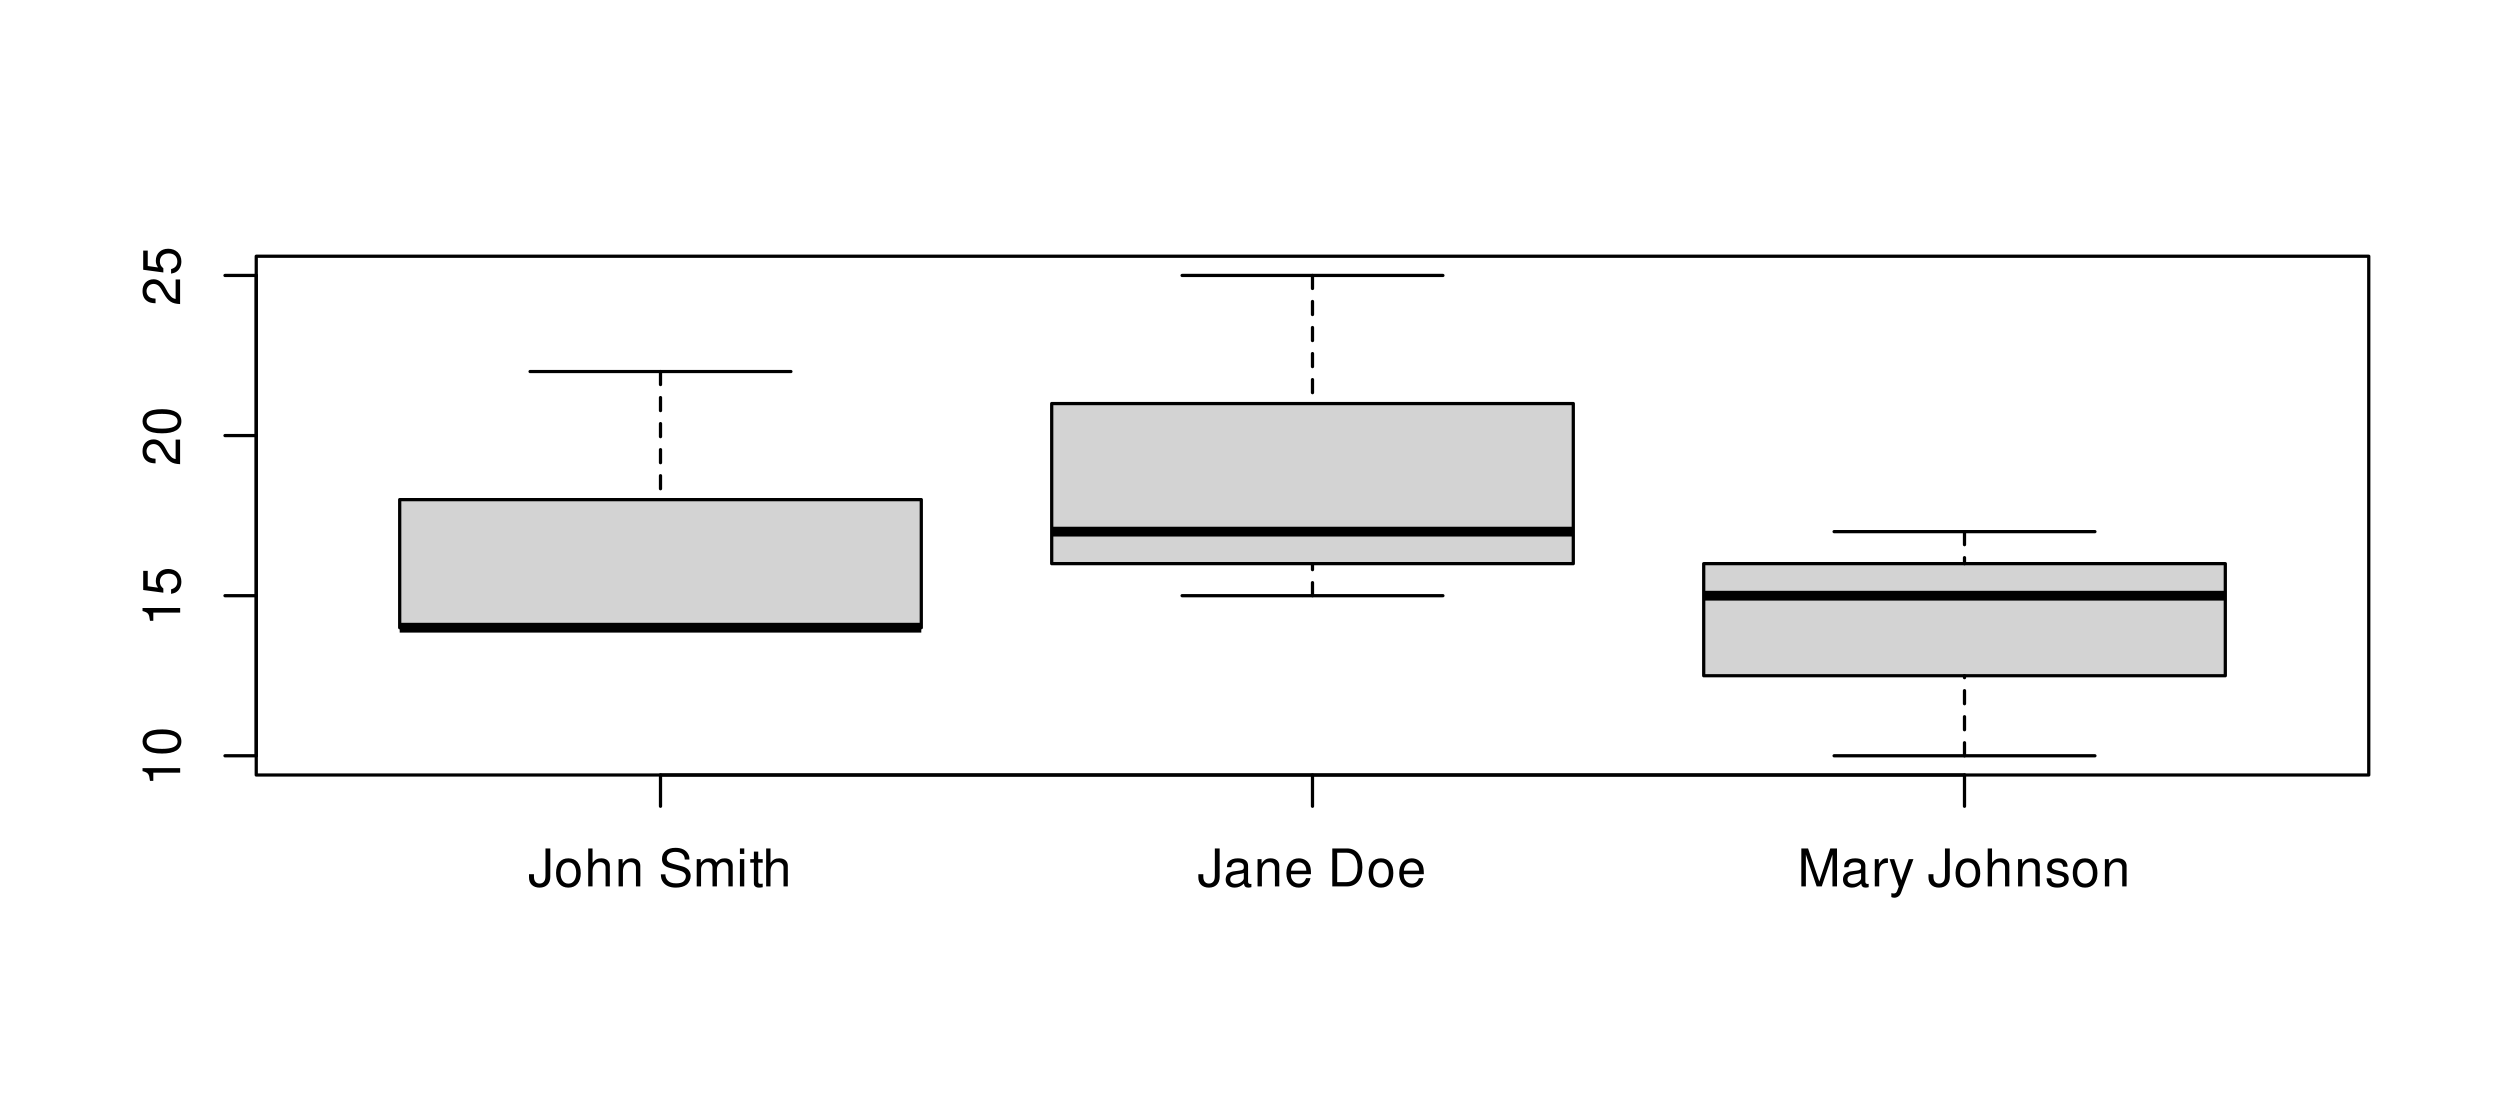
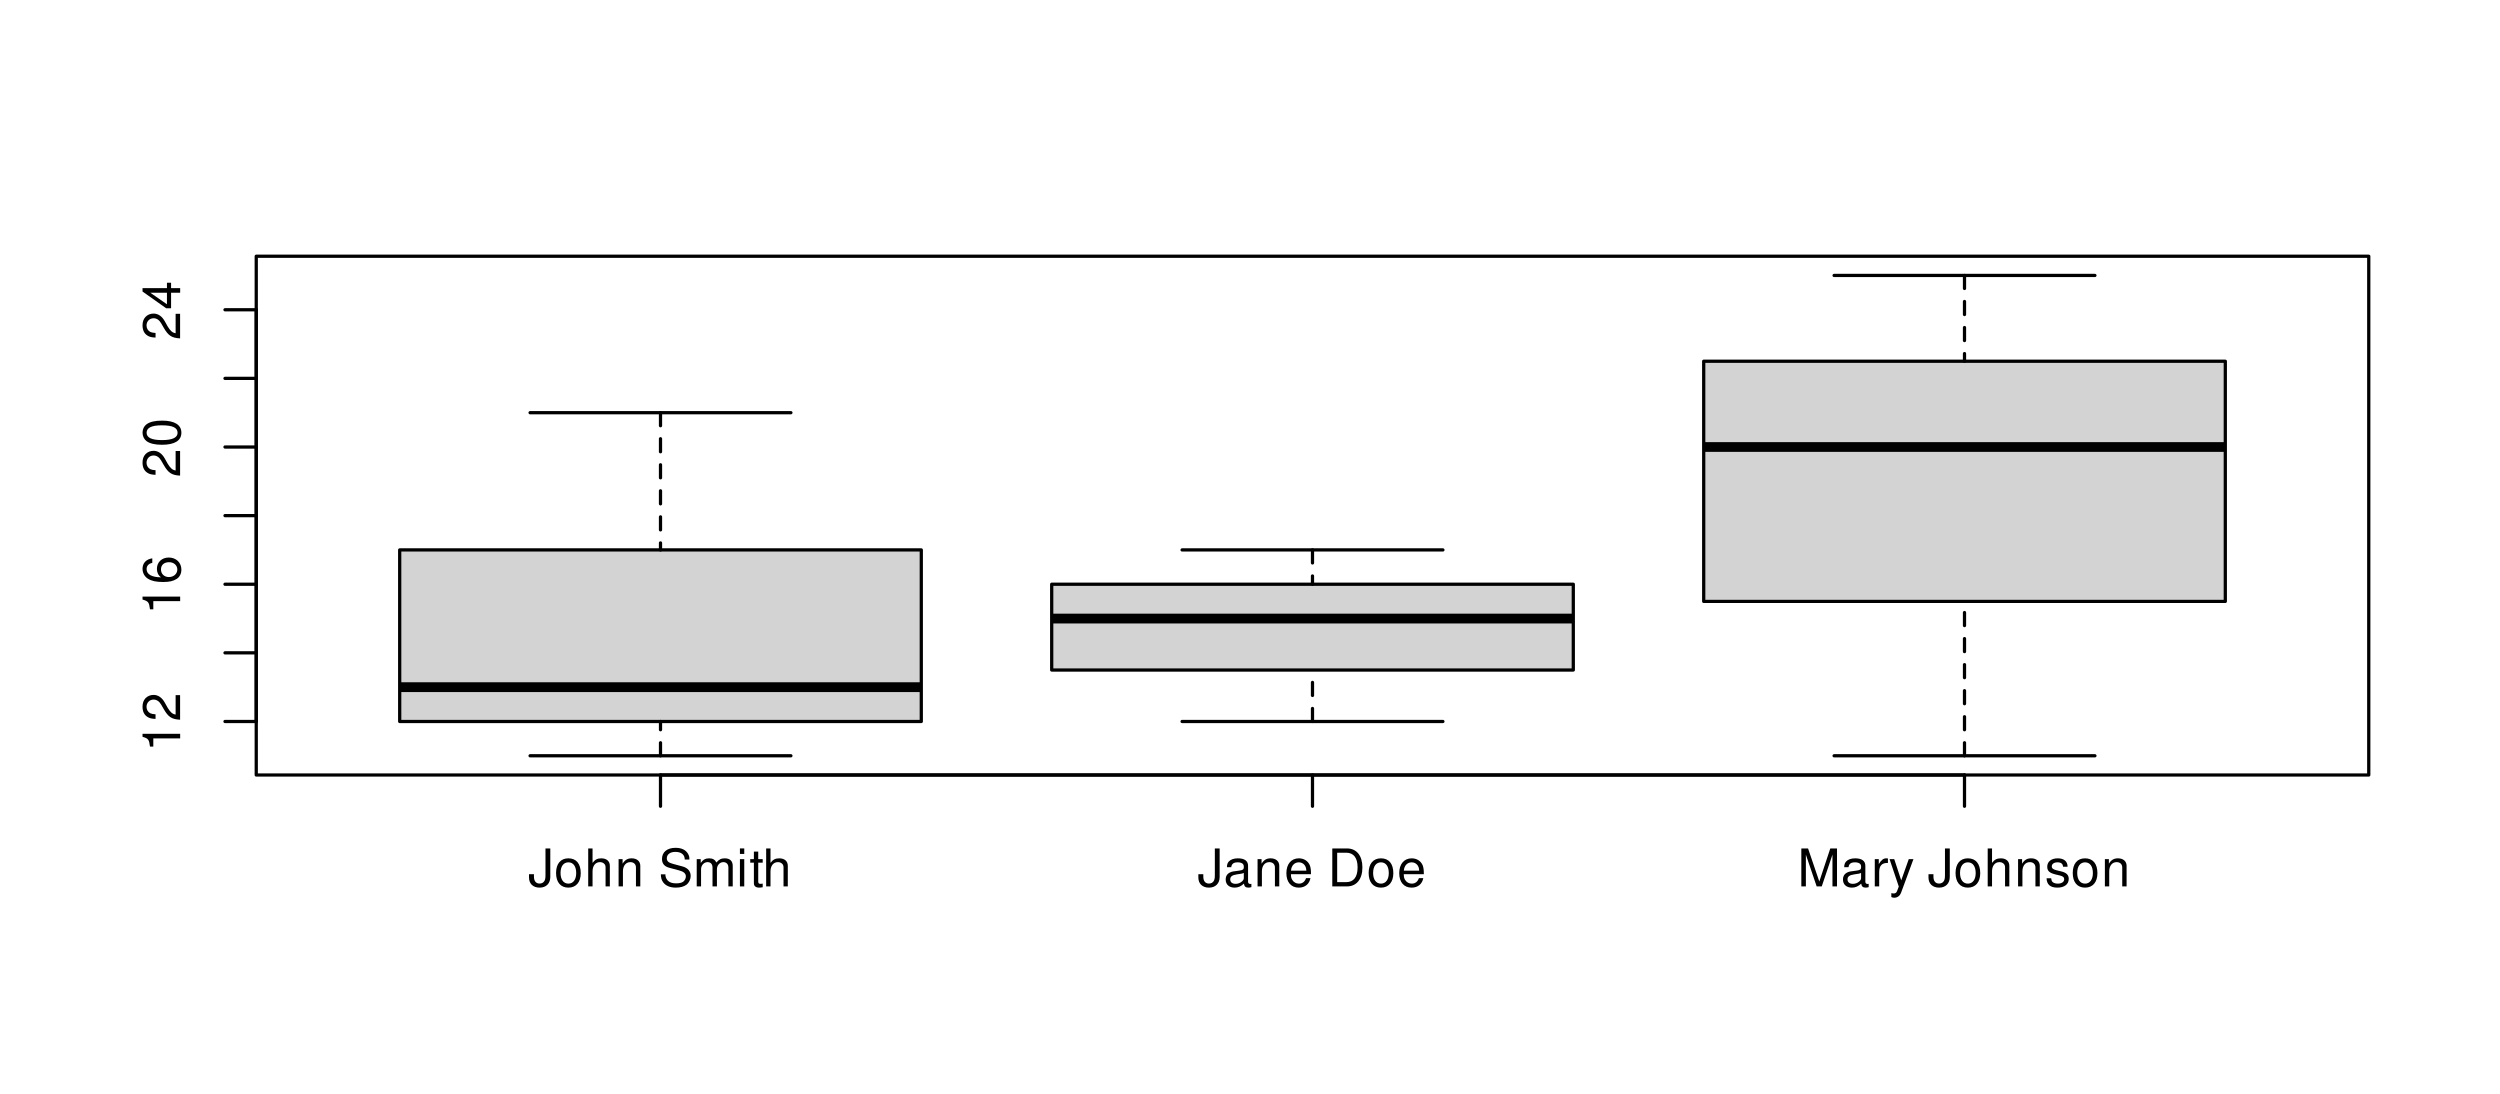
<svg xmlns="http://www.w3.org/2000/svg" xmlns:xlink="http://www.w3.org/1999/xlink" width="576pt" height="252pt" viewBox="0 0 576 252" version="1.1">
  <defs>
    <g>
      <symbol overflow="visible" id="glyph0-0">
        <path style="stroke:none;" d="" />
      </symbol>
      <symbol overflow="visible" id="glyph0-1">
        <path style="stroke:none;" d="M 4 -8.75 L 4 -2.594 C 4 -1.891 3.922 -1.5 3.719 -1.203 C 3.5 -0.859 3.094 -0.656 2.656 -0.656 C 1.812 -0.656 1.344 -1.219 1.344 -2.25 L 1.344 -2.812 L 0.203 -2.812 L 0.203 -2.047 C 0.203 -0.625 1.141 0.281 2.641 0.281 C 4.156 0.281 5.109 -0.672 5.109 -2.188 L 5.109 -8.75 Z M 4 -8.75 " />
      </symbol>
      <symbol overflow="visible" id="glyph0-2">
        <path style="stroke:none;" d="M 3.266 -6.469 C 1.484 -6.469 0.438 -5.203 0.438 -3.094 C 0.438 -0.969 1.484 0.281 3.281 0.281 C 5.047 0.281 6.125 -0.984 6.125 -3.047 C 6.125 -5.234 5.094 -6.469 3.266 -6.469 Z M 3.281 -5.547 C 4.406 -5.547 5.078 -4.625 5.078 -3.062 C 5.078 -1.578 4.375 -0.641 3.281 -0.641 C 2.156 -0.641 1.469 -1.578 1.469 -3.094 C 1.469 -4.625 2.156 -5.547 3.281 -5.547 Z M 3.281 -5.547 " />
      </symbol>
      <symbol overflow="visible" id="glyph0-3">
        <path style="stroke:none;" d="M 0.844 -8.75 L 0.844 0 L 1.844 0 L 1.844 -3.469 C 1.844 -4.75 2.516 -5.594 3.547 -5.594 C 3.875 -5.594 4.188 -5.5 4.422 -5.312 C 4.719 -5.094 4.844 -4.797 4.844 -4.359 L 4.844 0 L 5.828 0 L 5.828 -4.75 C 5.828 -5.812 5.078 -6.469 3.859 -6.469 C 2.969 -6.469 2.422 -6.188 1.844 -5.422 L 1.844 -8.75 Z M 0.844 -8.75 " />
      </symbol>
      <symbol overflow="visible" id="glyph0-4">
        <path style="stroke:none;" d="M 0.844 -6.281 L 0.844 0 L 1.844 0 L 1.844 -3.469 C 1.844 -4.75 2.516 -5.594 3.547 -5.594 C 4.344 -5.594 4.844 -5.109 4.844 -4.359 L 4.844 0 L 5.844 0 L 5.844 -4.75 C 5.844 -5.797 5.062 -6.469 3.859 -6.469 C 2.922 -6.469 2.312 -6.109 1.766 -5.234 L 1.766 -6.281 Z M 0.844 -6.281 " />
      </symbol>
      <symbol overflow="visible" id="glyph0-5">
        <path style="stroke:none;" d="" />
      </symbol>
      <symbol overflow="visible" id="glyph0-6">
        <path style="stroke:none;" d="M 7.156 -6.188 C 7.156 -6.781 7.109 -6.953 6.922 -7.359 C 6.438 -8.359 5.422 -8.891 3.953 -8.891 C 2.031 -8.891 0.844 -7.906 0.844 -6.328 C 0.844 -5.25 1.406 -4.578 2.562 -4.281 L 4.734 -3.703 C 5.844 -3.422 6.344 -2.969 6.344 -2.297 C 6.344 -1.828 6.078 -1.344 5.719 -1.078 C 5.359 -0.828 4.812 -0.703 4.109 -0.703 C 3.141 -0.703 2.516 -0.938 2.094 -1.438 C 1.766 -1.828 1.625 -2.25 1.625 -2.781 L 0.578 -2.781 C 0.594 -1.984 0.75 -1.453 1.094 -0.969 C 1.688 -0.141 2.703 0.281 4.031 0.281 C 5.078 0.281 5.922 0.031 6.484 -0.391 C 7.078 -0.859 7.453 -1.641 7.453 -2.406 C 7.453 -3.484 6.781 -4.266 5.594 -4.594 L 3.391 -5.188 C 2.344 -5.469 1.953 -5.812 1.953 -6.484 C 1.953 -7.375 2.734 -7.953 3.906 -7.953 C 5.297 -7.953 6.078 -7.328 6.094 -6.188 Z M 7.156 -6.188 " />
      </symbol>
      <symbol overflow="visible" id="glyph0-7">
        <path style="stroke:none;" d="M 0.844 -6.281 L 0.844 0 L 1.844 0 L 1.844 -3.953 C 1.844 -4.859 2.516 -5.594 3.328 -5.594 C 4.062 -5.594 4.484 -5.141 4.484 -4.328 L 4.484 0 L 5.5 0 L 5.5 -3.953 C 5.5 -4.859 6.156 -5.594 6.969 -5.594 C 7.703 -5.594 8.141 -5.125 8.141 -4.328 L 8.141 0 L 9.141 0 L 9.141 -4.719 C 9.141 -5.844 8.5 -6.469 7.312 -6.469 C 6.484 -6.469 5.969 -6.219 5.391 -5.516 C 5.016 -6.188 4.516 -6.469 3.703 -6.469 C 2.859 -6.469 2.297 -6.156 1.766 -5.406 L 1.766 -6.281 Z M 0.844 -6.281 " />
      </symbol>
      <symbol overflow="visible" id="glyph0-8">
        <path style="stroke:none;" d="M 1.797 -6.281 L 0.797 -6.281 L 0.797 0 L 1.797 0 Z M 1.797 -8.75 L 0.797 -8.75 L 0.797 -7.484 L 1.797 -7.484 Z M 1.797 -8.75 " />
      </symbol>
      <symbol overflow="visible" id="glyph0-9">
        <path style="stroke:none;" d="M 3.047 -6.281 L 2.016 -6.281 L 2.016 -8.016 L 1.016 -8.016 L 1.016 -6.281 L 0.172 -6.281 L 0.172 -5.469 L 1.016 -5.469 L 1.016 -0.719 C 1.016 -0.078 1.453 0.281 2.234 0.281 C 2.5 0.281 2.719 0.25 3.047 0.188 L 3.047 -0.641 C 2.906 -0.609 2.766 -0.594 2.562 -0.594 C 2.141 -0.594 2.016 -0.719 2.016 -1.156 L 2.016 -5.469 L 3.047 -5.469 Z M 3.047 -6.281 " />
      </symbol>
      <symbol overflow="visible" id="glyph0-10">
        <path style="stroke:none;" d="M 6.422 -0.594 C 6.312 -0.562 6.266 -0.562 6.203 -0.562 C 5.859 -0.562 5.656 -0.75 5.656 -1.062 L 5.656 -4.75 C 5.656 -5.875 4.844 -6.469 3.297 -6.469 C 2.375 -6.469 1.641 -6.203 1.219 -5.734 C 0.922 -5.406 0.797 -5.047 0.781 -4.422 L 1.781 -4.422 C 1.875 -5.203 2.328 -5.547 3.266 -5.547 C 4.172 -5.547 4.672 -5.203 4.672 -4.609 L 4.672 -4.344 C 4.656 -3.906 4.438 -3.75 3.625 -3.641 C 2.203 -3.469 1.984 -3.422 1.609 -3.266 C 0.875 -2.953 0.5 -2.406 0.5 -1.578 C 0.5 -0.438 1.297 0.281 2.562 0.281 C 3.359 0.281 4 0 4.703 -0.641 C 4.781 0 5.094 0.281 5.734 0.281 C 5.953 0.281 6.078 0.25 6.422 0.172 Z M 4.672 -1.984 C 4.672 -1.641 4.578 -1.438 4.266 -1.156 C 3.859 -0.797 3.375 -0.594 2.781 -0.594 C 2 -0.594 1.547 -0.969 1.547 -1.609 C 1.547 -2.266 1.984 -2.609 3.062 -2.766 C 4.125 -2.906 4.328 -2.953 4.672 -3.109 Z M 4.672 -1.984 " />
      </symbol>
      <symbol overflow="visible" id="glyph0-11">
        <path style="stroke:none;" d="M 6.156 -2.812 C 6.156 -3.766 6.078 -4.344 5.906 -4.812 C 5.5 -5.844 4.531 -6.469 3.359 -6.469 C 1.609 -6.469 0.484 -5.141 0.484 -3.062 C 0.484 -0.984 1.562 0.281 3.344 0.281 C 4.781 0.281 5.766 -0.547 6.031 -1.906 L 5.016 -1.906 C 4.734 -1.078 4.172 -0.641 3.375 -0.641 C 2.734 -0.641 2.203 -0.938 1.859 -1.469 C 1.625 -1.828 1.531 -2.188 1.531 -2.812 Z M 1.547 -3.625 C 1.625 -4.781 2.344 -5.547 3.344 -5.547 C 4.375 -5.547 5.078 -4.75 5.078 -3.625 Z M 1.547 -3.625 " />
      </symbol>
      <symbol overflow="visible" id="glyph0-12">
        <path style="stroke:none;" d="M 1.062 0 L 4.438 0 C 6.641 0 8 -1.656 8 -4.375 C 8 -7.094 6.656 -8.75 4.438 -8.75 L 1.062 -8.75 Z M 2.188 -0.984 L 2.188 -7.766 L 4.25 -7.766 C 5.969 -7.766 6.891 -6.594 6.891 -4.375 C 6.891 -2.141 5.969 -0.984 4.25 -0.984 Z M 2.188 -0.984 " />
      </symbol>
      <symbol overflow="visible" id="glyph0-13">
        <path style="stroke:none;" d="M 5.609 0 L 8.078 -7.328 L 8.078 0 L 9.125 0 L 9.125 -8.75 L 7.578 -8.75 L 5.047 -1.125 L 2.453 -8.75 L 0.906 -8.75 L 0.906 0 L 1.953 0 L 1.953 -7.328 L 4.438 0 Z M 5.609 0 " />
      </symbol>
      <symbol overflow="visible" id="glyph0-14">
        <path style="stroke:none;" d="M 0.828 -6.281 L 0.828 0 L 1.844 0 L 1.844 -3.266 C 1.844 -4.781 2.469 -5.453 3.859 -5.406 L 3.859 -6.438 C 3.688 -6.453 3.594 -6.469 3.469 -6.469 C 2.812 -6.469 2.328 -6.078 1.75 -5.141 L 1.75 -6.281 Z M 0.828 -6.281 " />
      </symbol>
      <symbol overflow="visible" id="glyph0-15">
        <path style="stroke:none;" d="M 4.656 -6.281 L 2.922 -1.391 L 1.312 -6.281 L 0.234 -6.281 L 2.359 0.031 L 1.984 1.016 C 1.812 1.469 1.594 1.625 1.172 1.625 C 1.016 1.625 0.859 1.609 0.641 1.562 L 0.641 2.453 C 0.859 2.562 1.062 2.609 1.312 2.609 C 1.641 2.609 1.984 2.516 2.25 2.312 C 2.562 2.094 2.75 1.828 2.938 1.312 L 5.734 -6.281 Z M 4.656 -6.281 " />
      </symbol>
      <symbol overflow="visible" id="glyph0-16">
        <path style="stroke:none;" d="M 5.25 -4.531 C 5.25 -5.766 4.422 -6.469 2.969 -6.469 C 1.516 -6.469 0.562 -5.719 0.562 -4.547 C 0.562 -3.562 1.062 -3.094 2.562 -2.734 L 3.484 -2.516 C 4.188 -2.344 4.469 -2.094 4.469 -1.641 C 4.469 -1.047 3.875 -0.641 3 -0.641 C 2.453 -0.641 2 -0.797 1.75 -1.062 C 1.594 -1.25 1.531 -1.422 1.469 -1.875 L 0.406 -1.875 C 0.453 -0.422 1.266 0.281 2.922 0.281 C 4.5 0.281 5.516 -0.5 5.516 -1.719 C 5.516 -2.656 4.984 -3.172 3.734 -3.469 L 2.766 -3.703 C 1.953 -3.891 1.609 -4.156 1.609 -4.594 C 1.609 -5.188 2.125 -5.547 2.938 -5.547 C 3.75 -5.547 4.172 -5.203 4.203 -4.531 Z M 5.25 -4.531 " />
      </symbol>
      <symbol overflow="visible" id="glyph1-0">
        <path style="stroke:none;" d="" />
      </symbol>
      <symbol overflow="visible" id="glyph1-1">
        <path style="stroke:none;" d="M -6.188 -3.109 L 0 -3.109 L 0 -4.156 L -8.672 -4.156 L -8.672 -3.469 C -7.344 -3.094 -7.156 -2.859 -6.953 -1.219 L -6.188 -1.219 Z M -6.188 -3.109 " />
      </symbol>
      <symbol overflow="visible" id="glyph1-2">
+         <path style="stroke:none;" d="M -1.047 -6.078 L -1.047 -1.594 C -1.766 -1.703 -2.219 -2.094 -2.859 -3.125 L -3.531 -4.328 C -4.188 -5.516 -5.078 -6.125 -6.141 -6.125 C -6.859 -6.125 -7.531 -5.844 -8 -5.344 C -8.453 -4.844 -8.672 -4.219 -8.672 -3.406 C -8.672 -2.328 -8.297 -1.531 -7.547 -1.062 C -7.094 -0.75 -6.547 -0.625 -5.672 -0.594 L -5.672 -1.656 C -6.266 -1.688 -6.609 -1.766 -6.906 -1.906 C -7.422 -2.188 -7.75 -2.734 -7.75 -3.375 C -7.75 -4.328 -7.062 -5.047 -6.125 -5.047 C -5.422 -5.047 -4.828 -4.656 -4.391 -3.906 L -3.75 -2.797 C -2.719 -1.016 -1.906 -0.5 -0.016 -0.406 L -0.016 -6.078 Z M -1.047 -6.078 " />
+       </symbol>
+       <symbol overflow="visible" id="glyph1-3">
+         <path style="stroke:none;" d="M -6.422 -5.969 C -7.844 -5.766 -8.672 -4.859 -8.672 -3.562 C -8.672 -2.625 -8.219 -1.781 -7.438 -1.281 C -6.594 -0.75 -5.531 -0.516 -3.953 -0.516 C -2.5 -0.516 -1.578 -0.719 -0.797 -1.234 C -0.094 -1.688 0.281 -2.438 0.281 -3.375 C 0.281 -4.984 -0.938 -6.156 -2.625 -6.156 C -4.219 -6.156 -5.359 -5.078 -5.359 -3.547 C -5.359 -2.719 -5.047 -2.047 -4.406 -1.594 C -6.547 -1.609 -7.734 -2.281 -7.734 -3.484 C -7.734 -4.234 -7.266 -4.75 -6.422 -4.922 Z M -4.422 -3.422 C -4.422 -4.438 -3.703 -5.078 -2.547 -5.078 C -1.453 -5.078 -0.656 -4.359 -0.656 -3.391 C -0.656 -2.406 -1.484 -1.656 -2.594 -1.656 C -3.672 -1.656 -4.422 -2.375 -4.422 -3.422 Z M -4.422 -3.422 " />
+       </symbol>
+       <symbol overflow="visible" id="glyph1-4">
        <path style="stroke:none;" d="M -8.672 -3.297 C -8.672 -2.516 -8.312 -1.781 -7.734 -1.344 C -6.953 -0.797 -5.812 -0.516 -4.203 -0.516 C -1.266 -0.516 0.281 -1.469 0.281 -3.297 C 0.281 -5.094 -1.266 -6.078 -4.125 -6.078 C -5.812 -6.078 -6.938 -5.812 -7.734 -5.25 C -8.328 -4.812 -8.672 -4.109 -8.672 -3.297 Z M -7.734 -3.297 C -7.734 -4.438 -6.578 -5 -4.219 -5 C -1.75 -5 -0.594 -4.453 -0.594 -3.281 C -0.594 -2.156 -1.797 -1.594 -4.188 -1.594 C -6.578 -1.594 -7.734 -2.156 -7.734 -3.297 Z M -7.734 -3.297 " />
      </symbol>
-       <symbol overflow="visible" id="glyph1-3">
-         <path style="stroke:none;" d="M -8.516 -5.719 L -8.516 -1.312 L -3.875 -0.688 L -3.875 -1.656 C -4.469 -2.141 -4.672 -2.562 -4.672 -3.234 C -4.672 -4.375 -3.891 -5.078 -2.625 -5.078 C -1.406 -5.078 -0.656 -4.375 -0.656 -3.219 C -0.656 -2.297 -1.125 -1.734 -2.094 -1.469 L -2.094 -0.422 C -1.391 -0.562 -1.062 -0.688 -0.75 -0.938 C -0.094 -1.422 0.281 -2.281 0.281 -3.234 C 0.281 -4.953 -0.969 -6.156 -2.766 -6.156 C -4.453 -6.156 -5.609 -5.047 -5.609 -3.406 C -5.609 -2.812 -5.453 -2.328 -5.094 -1.844 L -7.469 -2.172 L -7.469 -5.719 Z M -8.516 -5.719 " />
-       </symbol>
-       <symbol overflow="visible" id="glyph1-4">
-         <path style="stroke:none;" d="M -1.047 -6.078 L -1.047 -1.594 C -1.766 -1.703 -2.219 -2.094 -2.859 -3.125 L -3.531 -4.328 C -4.188 -5.516 -5.078 -6.125 -6.141 -6.125 C -6.859 -6.125 -7.531 -5.844 -8 -5.344 C -8.453 -4.844 -8.672 -4.219 -8.672 -3.406 C -8.672 -2.328 -8.297 -1.531 -7.547 -1.062 C -7.094 -0.75 -6.547 -0.625 -5.672 -0.594 L -5.672 -1.656 C -6.266 -1.688 -6.609 -1.766 -6.906 -1.906 C -7.422 -2.188 -7.75 -2.734 -7.75 -3.375 C -7.75 -4.328 -7.062 -5.047 -6.125 -5.047 C -5.422 -5.047 -4.828 -4.656 -4.391 -3.906 L -3.75 -2.797 C -2.719 -1.016 -1.906 -0.5 -0.016 -0.406 L -0.016 -6.078 Z M -1.047 -6.078 " />
+       <symbol overflow="visible" id="glyph1-5">
+         <path style="stroke:none;" d="M -2.094 -3.922 L 0 -3.922 L 0 -4.984 L -2.094 -4.984 L -2.094 -6.234 L -3.047 -6.234 L -3.047 -4.984 L -8.672 -4.984 L -8.672 -4.203 L -3.219 -0.344 L -2.094 -0.344 Z M -3.047 -3.922 L -3.047 -1.266 L -6.875 -3.922 Z M -3.047 -3.922 " />
      </symbol>
    </g>
  </defs>
  <g id="surface141">
    <rect x="0" y="0" width="576" height="252" style="fill:rgb(100%,100%,100%);fill-opacity:1;stroke:none;" />
-     <path style=" stroke:none;fill-rule:nonzero;fill:rgb(82.745%,82.745%,82.745%);fill-opacity:1;" d="M 92.09 144.621 L 212.266 144.621 L 212.266 115.109 L 92.09 115.109 Z M 92.09 144.621 " />
-     <path style="fill:none;stroke-width:2.25;stroke-linecap:butt;stroke-linejoin:round;stroke:rgb(0%,0%,0%);stroke-opacity:1;stroke-miterlimit:10;" d="M 92.09 144.621 L 212.266 144.621 " />
-     <path style="fill:none;stroke-width:0.75;stroke-linecap:round;stroke-linejoin:round;stroke:rgb(0%,0%,0%);stroke-opacity:1;stroke-dasharray:3,3;stroke-miterlimit:10;" d="M 152.18 144.621 L 152.18 144.621 " />
-     <path style="fill:none;stroke-width:0.75;stroke-linecap:round;stroke-linejoin:round;stroke:rgb(0%,0%,0%);stroke-opacity:1;stroke-dasharray:3,3;stroke-miterlimit:10;" d="M 152.18 85.602 L 152.18 115.109 " />
-     <path style="fill:none;stroke-width:0.75;stroke-linecap:round;stroke-linejoin:round;stroke:rgb(0%,0%,0%);stroke-opacity:1;stroke-miterlimit:10;" d="M 122.133 144.621 L 182.223 144.621 " />
-     <path style="fill:none;stroke-width:0.75;stroke-linecap:round;stroke-linejoin:round;stroke:rgb(0%,0%,0%);stroke-opacity:1;stroke-miterlimit:10;" d="M 122.133 85.602 L 182.223 85.602 " />
-     <path style="fill:none;stroke-width:0.75;stroke-linecap:round;stroke-linejoin:round;stroke:rgb(0%,0%,0%);stroke-opacity:1;stroke-miterlimit:10;" d="M 92.09 144.621 L 212.266 144.621 L 212.266 115.109 L 92.09 115.109 Z M 92.09 144.621 " />
-     <path style=" stroke:none;fill-rule:nonzero;fill:rgb(82.745%,82.745%,82.745%);fill-opacity:1;" d="M 242.312 129.867 L 362.488 129.867 L 362.488 92.977 L 242.312 92.977 Z M 242.312 129.867 " />
-     <path style="fill:none;stroke-width:2.25;stroke-linecap:butt;stroke-linejoin:round;stroke:rgb(0%,0%,0%);stroke-opacity:1;stroke-miterlimit:10;" d="M 242.312 122.488 L 362.488 122.488 " />
-     <path style="fill:none;stroke-width:0.75;stroke-linecap:round;stroke-linejoin:round;stroke:rgb(0%,0%,0%);stroke-opacity:1;stroke-dasharray:3,3;stroke-miterlimit:10;" d="M 302.398 137.246 L 302.398 129.867 " />
-     <path style="fill:none;stroke-width:0.75;stroke-linecap:round;stroke-linejoin:round;stroke:rgb(0%,0%,0%);stroke-opacity:1;stroke-dasharray:3,3;stroke-miterlimit:10;" d="M 302.398 63.465 L 302.398 92.977 " />
-     <path style="fill:none;stroke-width:0.75;stroke-linecap:round;stroke-linejoin:round;stroke:rgb(0%,0%,0%);stroke-opacity:1;stroke-miterlimit:10;" d="M 272.355 137.246 L 332.445 137.246 " />
-     <path style="fill:none;stroke-width:0.75;stroke-linecap:round;stroke-linejoin:round;stroke:rgb(0%,0%,0%);stroke-opacity:1;stroke-miterlimit:10;" d="M 272.355 63.465 L 332.445 63.465 " />
-     <path style="fill:none;stroke-width:0.75;stroke-linecap:round;stroke-linejoin:round;stroke:rgb(0%,0%,0%);stroke-opacity:1;stroke-miterlimit:10;" d="M 242.312 129.867 L 362.488 129.867 L 362.488 92.977 L 242.312 92.977 Z M 242.312 129.867 " />
-     <path style=" stroke:none;fill-rule:nonzero;fill:rgb(82.745%,82.745%,82.745%);fill-opacity:1;" d="M 392.535 155.688 L 512.711 155.688 L 512.711 129.867 L 392.535 129.867 Z M 392.535 155.688 " />
-     <path style="fill:none;stroke-width:2.25;stroke-linecap:butt;stroke-linejoin:round;stroke:rgb(0%,0%,0%);stroke-opacity:1;stroke-miterlimit:10;" d="M 392.535 137.246 L 512.711 137.246 " />
-     <path style="fill:none;stroke-width:0.75;stroke-linecap:round;stroke-linejoin:round;stroke:rgb(0%,0%,0%);stroke-opacity:1;stroke-dasharray:3,3;stroke-miterlimit:10;" d="M 452.621 174.133 L 452.621 155.688 " />
-     <path style="fill:none;stroke-width:0.75;stroke-linecap:round;stroke-linejoin:round;stroke:rgb(0%,0%,0%);stroke-opacity:1;stroke-dasharray:3,3;stroke-miterlimit:10;" d="M 452.621 122.488 L 452.621 129.867 " />
+     <path style=" stroke:none;fill-rule:nonzero;fill:rgb(82.745%,82.745%,82.745%);fill-opacity:1;" d="M 92.09 166.23 L 212.266 166.23 L 212.266 126.703 L 92.09 126.703 Z M 92.09 166.23 " />
+     <path style="fill:none;stroke-width:2.25;stroke-linecap:butt;stroke-linejoin:round;stroke:rgb(0%,0%,0%);stroke-opacity:1;stroke-miterlimit:10;" d="M 92.09 158.324 L 212.266 158.324 " />
+     <path style="fill:none;stroke-width:0.75;stroke-linecap:round;stroke-linejoin:round;stroke:rgb(0%,0%,0%);stroke-opacity:1;stroke-dasharray:3,3;stroke-miterlimit:10;" d="M 152.18 174.133 L 152.18 166.23 " />
+     <path style="fill:none;stroke-width:0.75;stroke-linecap:round;stroke-linejoin:round;stroke:rgb(0%,0%,0%);stroke-opacity:1;stroke-dasharray:3,3;stroke-miterlimit:10;" d="M 152.18 95.086 L 152.18 126.703 " />
+     <path style="fill:none;stroke-width:0.75;stroke-linecap:round;stroke-linejoin:round;stroke:rgb(0%,0%,0%);stroke-opacity:1;stroke-miterlimit:10;" d="M 122.133 174.133 L 182.223 174.133 " />
+     <path style="fill:none;stroke-width:0.75;stroke-linecap:round;stroke-linejoin:round;stroke:rgb(0%,0%,0%);stroke-opacity:1;stroke-miterlimit:10;" d="M 122.133 95.086 L 182.223 95.086 " />
+     <path style="fill:none;stroke-width:0.75;stroke-linecap:round;stroke-linejoin:round;stroke:rgb(0%,0%,0%);stroke-opacity:1;stroke-miterlimit:10;" d="M 92.09 166.23 L 212.266 166.23 L 212.266 126.703 L 92.09 126.703 Z M 92.09 166.23 " />
+     <path style=" stroke:none;fill-rule:nonzero;fill:rgb(82.745%,82.745%,82.745%);fill-opacity:1;" d="M 242.312 154.371 L 362.488 154.371 L 362.488 134.609 L 242.312 134.609 Z M 242.312 154.371 " />
+     <path style="fill:none;stroke-width:2.25;stroke-linecap:butt;stroke-linejoin:round;stroke:rgb(0%,0%,0%);stroke-opacity:1;stroke-miterlimit:10;" d="M 242.312 142.516 L 362.488 142.516 " />
+     <path style="fill:none;stroke-width:0.75;stroke-linecap:round;stroke-linejoin:round;stroke:rgb(0%,0%,0%);stroke-opacity:1;stroke-dasharray:3,3;stroke-miterlimit:10;" d="M 302.398 166.23 L 302.398 154.371 " />
+     <path style="fill:none;stroke-width:0.75;stroke-linecap:round;stroke-linejoin:round;stroke:rgb(0%,0%,0%);stroke-opacity:1;stroke-dasharray:3,3;stroke-miterlimit:10;" d="M 302.398 126.703 L 302.398 134.609 " />
+     <path style="fill:none;stroke-width:0.75;stroke-linecap:round;stroke-linejoin:round;stroke:rgb(0%,0%,0%);stroke-opacity:1;stroke-miterlimit:10;" d="M 272.355 166.23 L 332.445 166.23 " />
+     <path style="fill:none;stroke-width:0.75;stroke-linecap:round;stroke-linejoin:round;stroke:rgb(0%,0%,0%);stroke-opacity:1;stroke-miterlimit:10;" d="M 272.355 126.703 L 332.445 126.703 " />
+     <path style="fill:none;stroke-width:0.75;stroke-linecap:round;stroke-linejoin:round;stroke:rgb(0%,0%,0%);stroke-opacity:1;stroke-miterlimit:10;" d="M 242.312 154.371 L 362.488 154.371 L 362.488 134.609 L 242.312 134.609 Z M 242.312 154.371 " />
+     <path style=" stroke:none;fill-rule:nonzero;fill:rgb(82.745%,82.745%,82.745%);fill-opacity:1;" d="M 392.535 138.562 L 512.711 138.562 L 512.711 83.23 L 392.535 83.23 Z M 392.535 138.562 " />
+     <path style="fill:none;stroke-width:2.25;stroke-linecap:butt;stroke-linejoin:round;stroke:rgb(0%,0%,0%);stroke-opacity:1;stroke-miterlimit:10;" d="M 392.535 102.992 L 512.711 102.992 " />
+     <path style="fill:none;stroke-width:0.75;stroke-linecap:round;stroke-linejoin:round;stroke:rgb(0%,0%,0%);stroke-opacity:1;stroke-dasharray:3,3;stroke-miterlimit:10;" d="M 452.621 174.133 L 452.621 138.562 " />
+     <path style="fill:none;stroke-width:0.75;stroke-linecap:round;stroke-linejoin:round;stroke:rgb(0%,0%,0%);stroke-opacity:1;stroke-dasharray:3,3;stroke-miterlimit:10;" d="M 452.621 63.465 L 452.621 83.23 " />
    <path style="fill:none;stroke-width:0.75;stroke-linecap:round;stroke-linejoin:round;stroke:rgb(0%,0%,0%);stroke-opacity:1;stroke-miterlimit:10;" d="M 422.578 174.133 L 482.668 174.133 " />
-     <path style="fill:none;stroke-width:0.75;stroke-linecap:round;stroke-linejoin:round;stroke:rgb(0%,0%,0%);stroke-opacity:1;stroke-miterlimit:10;" d="M 422.578 122.488 L 482.668 122.488 " />
-     <path style="fill:none;stroke-width:0.75;stroke-linecap:round;stroke-linejoin:round;stroke:rgb(0%,0%,0%);stroke-opacity:1;stroke-miterlimit:10;" d="M 392.535 155.688 L 512.711 155.688 L 512.711 129.867 L 392.535 129.867 Z M 392.535 155.688 " />
+     <path style="fill:none;stroke-width:0.75;stroke-linecap:round;stroke-linejoin:round;stroke:rgb(0%,0%,0%);stroke-opacity:1;stroke-miterlimit:10;" d="M 422.578 63.465 L 482.668 63.465 " />
+     <path style="fill:none;stroke-width:0.75;stroke-linecap:round;stroke-linejoin:round;stroke:rgb(0%,0%,0%);stroke-opacity:1;stroke-miterlimit:10;" d="M 392.535 138.562 L 512.711 138.562 L 512.711 83.23 L 392.535 83.23 Z M 392.535 138.562 " />
    <path style="fill:none;stroke-width:0.75;stroke-linecap:round;stroke-linejoin:round;stroke:rgb(0%,0%,0%);stroke-opacity:1;stroke-miterlimit:10;" d="M 152.18 178.559 L 452.621 178.559 " />
    <path style="fill:none;stroke-width:0.75;stroke-linecap:round;stroke-linejoin:round;stroke:rgb(0%,0%,0%);stroke-opacity:1;stroke-miterlimit:10;" d="M 152.18 178.559 L 152.18 185.762 " />
    <path style="fill:none;stroke-width:0.75;stroke-linecap:round;stroke-linejoin:round;stroke:rgb(0%,0%,0%);stroke-opacity:1;stroke-miterlimit:10;" d="M 302.398 178.559 L 302.398 185.762 " />
    <path style="fill:none;stroke-width:0.75;stroke-linecap:round;stroke-linejoin:round;stroke:rgb(0%,0%,0%);stroke-opacity:1;stroke-miterlimit:10;" d="M 452.621 178.559 L 452.621 185.762 " />
    <g style="fill:rgb(0%,0%,0%);fill-opacity:1;">
      <use xlink:href="#glyph0-1" x="121.68" y="204.229" />
      <use xlink:href="#glyph0-2" x="127.68" y="204.229" />
      <use xlink:href="#glyph0-3" x="134.68" y="204.229" />
      <use xlink:href="#glyph0-4" x="141.68" y="204.229" />
      <use xlink:href="#glyph0-5" x="148.68" y="204.229" />
      <use xlink:href="#glyph0-6" x="151.68" y="204.229" />
      <use xlink:href="#glyph0-7" x="159.68" y="204.229" />
      <use xlink:href="#glyph0-8" x="169.68" y="204.229" />
      <use xlink:href="#glyph0-9" x="172.68" y="204.229" />
      <use xlink:href="#glyph0-3" x="175.68" y="204.229" />
    </g>
    <g style="fill:rgb(0%,0%,0%);fill-opacity:1;">
      <use xlink:href="#glyph0-1" x="275.898" y="204.229" />
      <use xlink:href="#glyph0-10" x="281.898" y="204.229" />
      <use xlink:href="#glyph0-4" x="288.898" y="204.229" />
      <use xlink:href="#glyph0-11" x="295.898" y="204.229" />
      <use xlink:href="#glyph0-5" x="302.898" y="204.229" />
      <use xlink:href="#glyph0-12" x="305.898" y="204.229" />
      <use xlink:href="#glyph0-2" x="314.898" y="204.229" />
      <use xlink:href="#glyph0-11" x="321.898" y="204.229" />
    </g>
    <g style="fill:rgb(0%,0%,0%);fill-opacity:1;">
      <use xlink:href="#glyph0-13" x="414.121" y="204.229" />
      <use xlink:href="#glyph0-10" x="424.121" y="204.229" />
      <use xlink:href="#glyph0-14" x="431.121" y="204.229" />
      <use xlink:href="#glyph0-15" x="435.121" y="204.229" />
      <use xlink:href="#glyph0-5" x="441.121" y="204.229" />
      <use xlink:href="#glyph0-1" x="444.121" y="204.229" />
      <use xlink:href="#glyph0-2" x="450.121" y="204.229" />
      <use xlink:href="#glyph0-3" x="457.121" y="204.229" />
      <use xlink:href="#glyph0-4" x="464.121" y="204.229" />
      <use xlink:href="#glyph0-16" x="471.121" y="204.229" />
      <use xlink:href="#glyph0-2" x="477.121" y="204.229" />
      <use xlink:href="#glyph0-4" x="484.121" y="204.229" />
    </g>
-     <path style="fill:none;stroke-width:0.75;stroke-linecap:round;stroke-linejoin:round;stroke:rgb(0%,0%,0%);stroke-opacity:1;stroke-miterlimit:10;" d="M 59.039 174.133 L 59.039 63.465 " />
-     <path style="fill:none;stroke-width:0.75;stroke-linecap:round;stroke-linejoin:round;stroke:rgb(0%,0%,0%);stroke-opacity:1;stroke-miterlimit:10;" d="M 59.039 174.133 L 51.84 174.133 " />
-     <path style="fill:none;stroke-width:0.75;stroke-linecap:round;stroke-linejoin:round;stroke:rgb(0%,0%,0%);stroke-opacity:1;stroke-miterlimit:10;" d="M 59.039 137.246 L 51.84 137.246 " />
-     <path style="fill:none;stroke-width:0.75;stroke-linecap:round;stroke-linejoin:round;stroke:rgb(0%,0%,0%);stroke-opacity:1;stroke-miterlimit:10;" d="M 59.039 100.355 L 51.84 100.355 " />
-     <path style="fill:none;stroke-width:0.75;stroke-linecap:round;stroke-linejoin:round;stroke:rgb(0%,0%,0%);stroke-opacity:1;stroke-miterlimit:10;" d="M 59.039 63.465 L 51.84 63.465 " />
+     <path style="fill:none;stroke-width:0.75;stroke-linecap:round;stroke-linejoin:round;stroke:rgb(0%,0%,0%);stroke-opacity:1;stroke-miterlimit:10;" d="M 59.039 166.23 L 59.039 71.371 " />
+     <path style="fill:none;stroke-width:0.75;stroke-linecap:round;stroke-linejoin:round;stroke:rgb(0%,0%,0%);stroke-opacity:1;stroke-miterlimit:10;" d="M 59.039 166.23 L 51.84 166.23 " />
+     <path style="fill:none;stroke-width:0.75;stroke-linecap:round;stroke-linejoin:round;stroke:rgb(0%,0%,0%);stroke-opacity:1;stroke-miterlimit:10;" d="M 59.039 150.418 L 51.84 150.418 " />
+     <path style="fill:none;stroke-width:0.75;stroke-linecap:round;stroke-linejoin:round;stroke:rgb(0%,0%,0%);stroke-opacity:1;stroke-miterlimit:10;" d="M 59.039 134.609 L 51.84 134.609 " />
+     <path style="fill:none;stroke-width:0.75;stroke-linecap:round;stroke-linejoin:round;stroke:rgb(0%,0%,0%);stroke-opacity:1;stroke-miterlimit:10;" d="M 59.039 118.801 L 51.84 118.801 " />
+     <path style="fill:none;stroke-width:0.75;stroke-linecap:round;stroke-linejoin:round;stroke:rgb(0%,0%,0%);stroke-opacity:1;stroke-miterlimit:10;" d="M 59.039 102.992 L 51.84 102.992 " />
+     <path style="fill:none;stroke-width:0.75;stroke-linecap:round;stroke-linejoin:round;stroke:rgb(0%,0%,0%);stroke-opacity:1;stroke-miterlimit:10;" d="M 59.039 87.18 L 51.84 87.18 " />
+     <path style="fill:none;stroke-width:0.75;stroke-linecap:round;stroke-linejoin:round;stroke:rgb(0%,0%,0%);stroke-opacity:1;stroke-miterlimit:10;" d="M 59.039 71.371 L 51.84 71.371 " />
    <g style="fill:rgb(0%,0%,0%);fill-opacity:1;">
-       <use xlink:href="#glyph1-1" x="41.51" y="181.133" />
-       <use xlink:href="#glyph1-2" x="41.51" y="174.133" />
+       <use xlink:href="#glyph1-1" x="41.51" y="173.23" />
+       <use xlink:href="#glyph1-2" x="41.51" y="166.23" />
    </g>
    <g style="fill:rgb(0%,0%,0%);fill-opacity:1;">
-       <use xlink:href="#glyph1-1" x="41.51" y="144.246" />
-       <use xlink:href="#glyph1-3" x="41.51" y="137.246" />
+       <use xlink:href="#glyph1-1" x="41.51" y="141.609" />
+       <use xlink:href="#glyph1-3" x="41.51" y="134.609" />
    </g>
    <g style="fill:rgb(0%,0%,0%);fill-opacity:1;">
-       <use xlink:href="#glyph1-4" x="41.51" y="107.355" />
-       <use xlink:href="#glyph1-2" x="41.51" y="100.355" />
+       <use xlink:href="#glyph1-2" x="41.51" y="109.992" />
+       <use xlink:href="#glyph1-4" x="41.51" y="102.992" />
    </g>
    <g style="fill:rgb(0%,0%,0%);fill-opacity:1;">
-       <use xlink:href="#glyph1-4" x="41.51" y="70.465" />
-       <use xlink:href="#glyph1-3" x="41.51" y="63.465" />
+       <use xlink:href="#glyph1-2" x="41.51" y="78.371" />
+       <use xlink:href="#glyph1-5" x="41.51" y="71.371" />
    </g>
    <path style="fill:none;stroke-width:0.75;stroke-linecap:round;stroke-linejoin:round;stroke:rgb(0%,0%,0%);stroke-opacity:1;stroke-miterlimit:10;" d="M 59.039 178.559 L 545.762 178.559 L 545.762 59.039 L 59.039 59.039 Z M 59.039 178.559 " />
  </g>
</svg>
